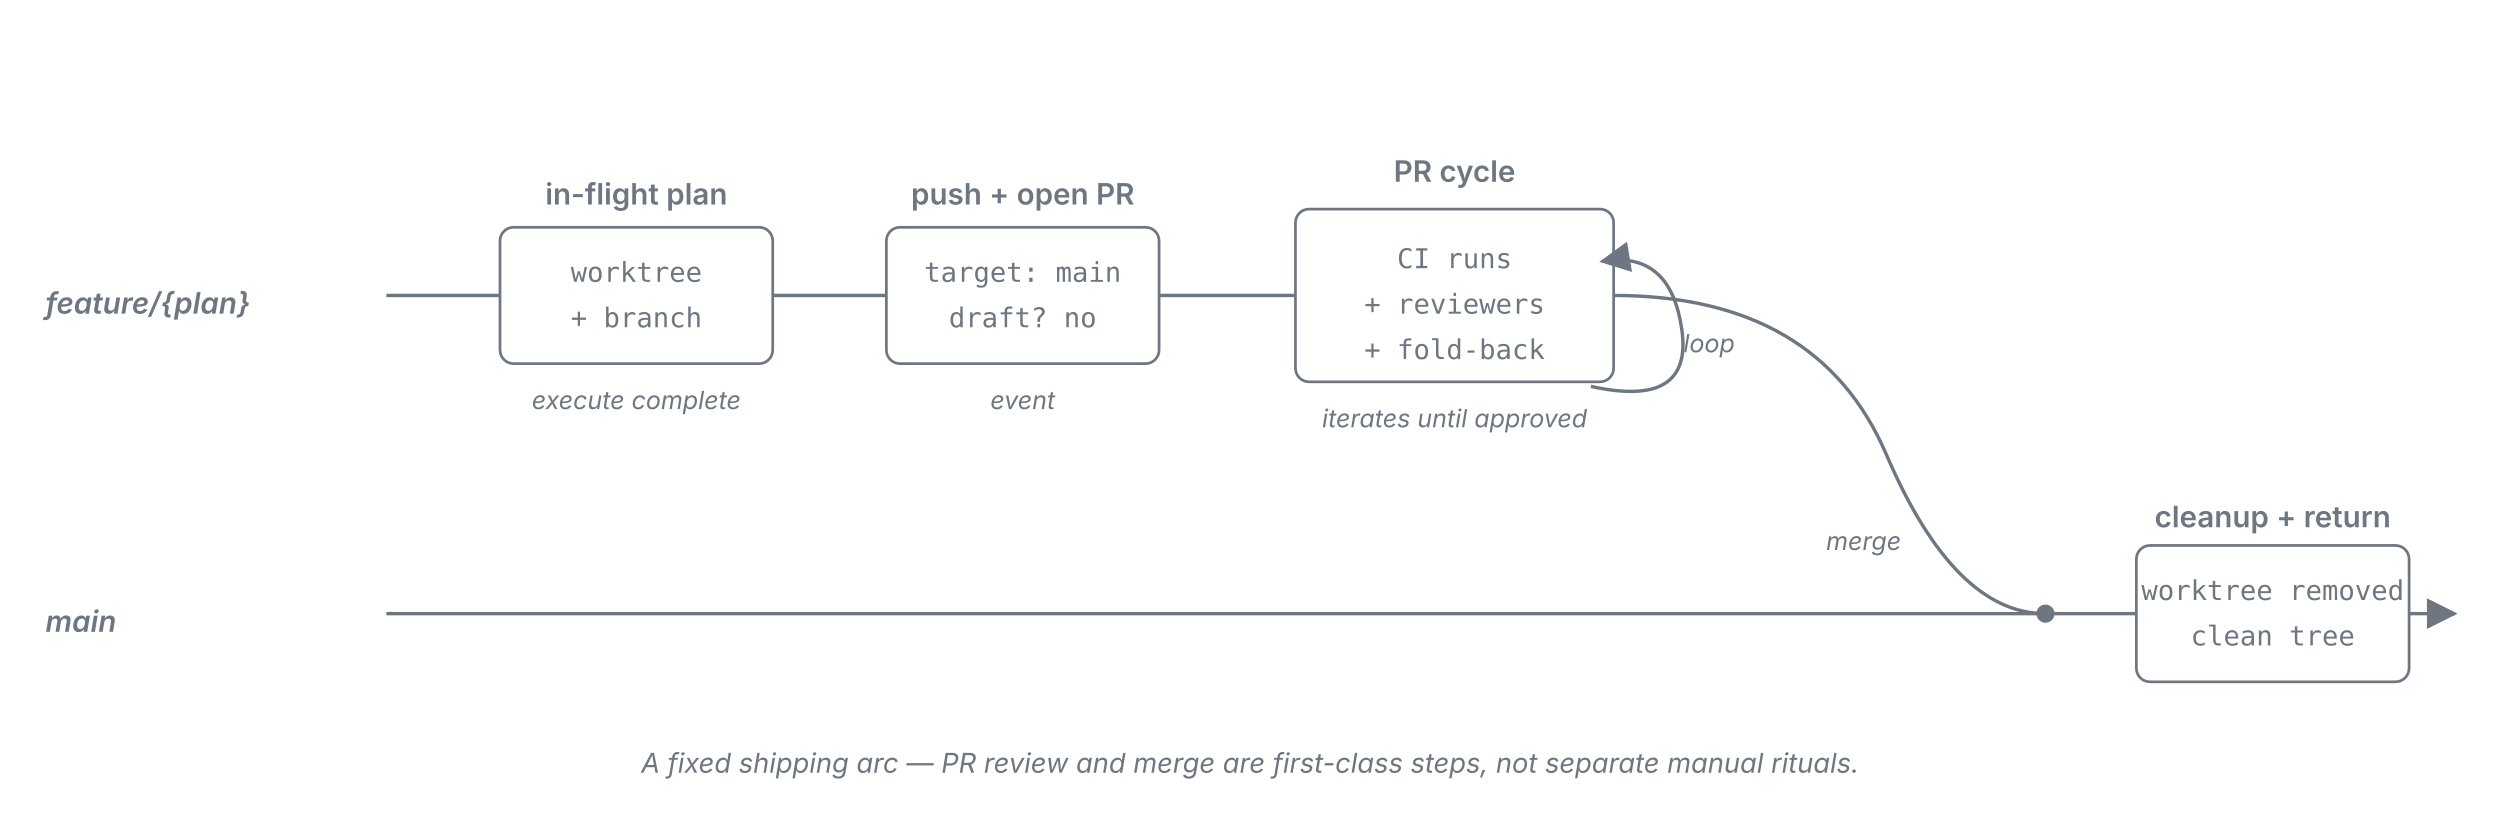
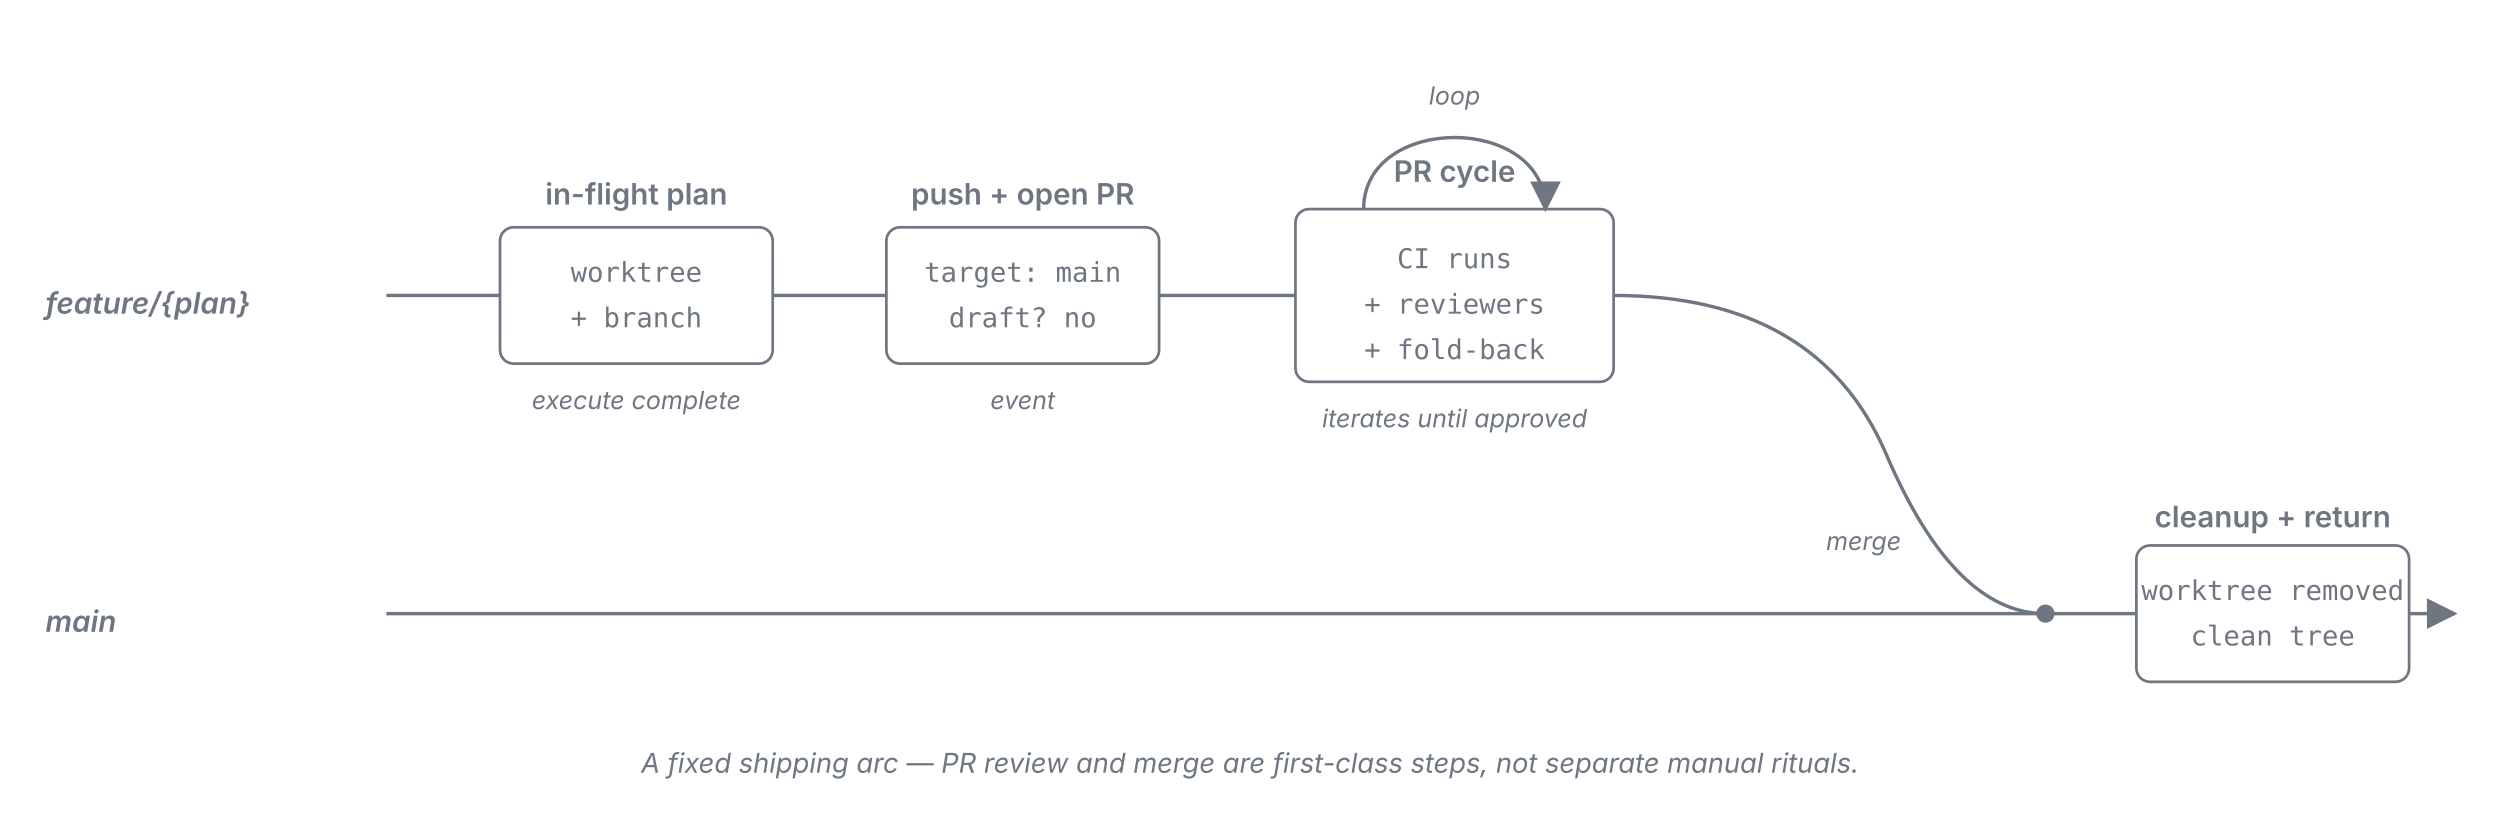
<svg xmlns="http://www.w3.org/2000/svg" viewBox="0 0 1100 360" role="img" aria-labelledby="title desc" font-family="ui-sans-serif, -apple-system, system-ui, 'Segoe UI', sans-serif">
  <defs>
    <marker id="arrow" viewBox="0 0 10 10" refX="9" refY="5" markerWidth="9" markerHeight="9" orient="auto">
      <path d="M0,0 L10,5 L0,10 z" class="arrow-fill" />
    </marker>
    <style>
      .stage-header { font-size: 13px; font-weight: 600; fill: #6e7681; text-anchor: middle; }
      .stage-sub    { font-size: 11px; fill: #6e7681; text-anchor: middle; font-style: italic; }
      .stage-line   { font-size: 12px; fill: #6e7681; font-family: ui-monospace, "SF Mono", Menlo, Consolas, monospace; text-anchor: middle; }
      .track-lbl    { font-size: 13px; font-weight: 600; fill: #6e7681; text-anchor: start; font-style: italic; }
      .junction-lbl { font-size: 11px; fill: #6e7681; text-anchor: middle; font-style: italic; }
      .stage        { stroke: #6e7681; stroke-width: 1.2; fill: none; }
      .track        { stroke: #6e7681; stroke-width: 1.5; fill: none; }
      .loop         { stroke: #6e7681; stroke-width: 1.5; fill: none; }
      .arrow-fill   { fill: #6e7681; }
      .junction-dot { fill: #6e7681; }
      .caption      { font-size: 12px; fill: #6e7681; text-anchor: middle; font-style: italic; }
    </style>
  </defs>
  <text x="20" y="138" class="track-lbl">feature/{plan}</text>
  <text x="20" y="278" class="track-lbl">main</text>
  <line class="track" x1="170" y1="130" x2="220" y2="130" />
  <line class="track" x1="340" y1="130" x2="390" y2="130" />
  <line class="track" x1="510" y1="130" x2="570" y2="130" />
  <rect class="stage" x="220" y="100" width="120" height="60" rx="6" ry="6" />
  <text x="280" y="90" class="stage-header">in-flight plan</text>
  <text x="280" y="124" class="stage-line">worktree</text>
  <text x="280" y="144" class="stage-line">+ branch</text>
  <text x="280" y="180" class="stage-sub">execute complete</text>
  <rect class="stage" x="390" y="100" width="120" height="60" rx="6" ry="6" />
  <text x="450" y="90" class="stage-header">push + open PR</text>
  <text x="450" y="124" class="stage-line">target: main</text>
  <text x="450" y="144" class="stage-line">draft? no</text>
  <text x="450" y="180" class="stage-sub">event</text>
  <rect class="stage" x="570" y="92" width="140" height="76" rx="6" ry="6" />
  <text x="640" y="80" class="stage-header">PR cycle</text>
  <text x="640" y="118" class="stage-line">CI runs</text>
  <text x="640" y="138" class="stage-line">+ reviewers</text>
  <text x="640" y="158" class="stage-line">+ fold-back</text>
  <text x="640" y="188" class="stage-sub">iterates until approved</text>
-   <path class="loop" d="M 700 170 Q 745 180 740 145 Q 735 110 705 115" marker-end="url(#arrow)" />
-   <text x="752" y="155" class="junction-lbl">loop</text>
+   <path class="loop" d="M 600 92 C 600 50, 680 50, 680 92" marker-end="url(#arrow)" />
+   <text x="640" y="46" class="junction-lbl">loop</text>
  <path class="track" d="M 710 130 Q 800 130 830 200 Q 860 270 900 270" />
  <circle class="junction-dot" cx="900" cy="270" r="4" />
  <text x="820" y="242" class="junction-lbl">merge</text>
  <line class="track" x1="170" y1="270" x2="900" y2="270" />
  <line class="track" x1="900" y1="270" x2="940" y2="270" />
  <line class="track" x1="1060" y1="270" x2="1080" y2="270" marker-end="url(#arrow)" />
  <rect class="stage" x="940" y="240" width="120" height="60" rx="6" ry="6" />
  <text x="1000" y="232" class="stage-header">cleanup + return</text>
  <text x="1000" y="264" class="stage-line">worktree removed</text>
  <text x="1000" y="284" class="stage-line">clean tree</text>
  <text x="550" y="340" class="caption">A fixed shipping arc — PR review and merge are first-class steps, not separate manual rituals.</text>
</svg>
